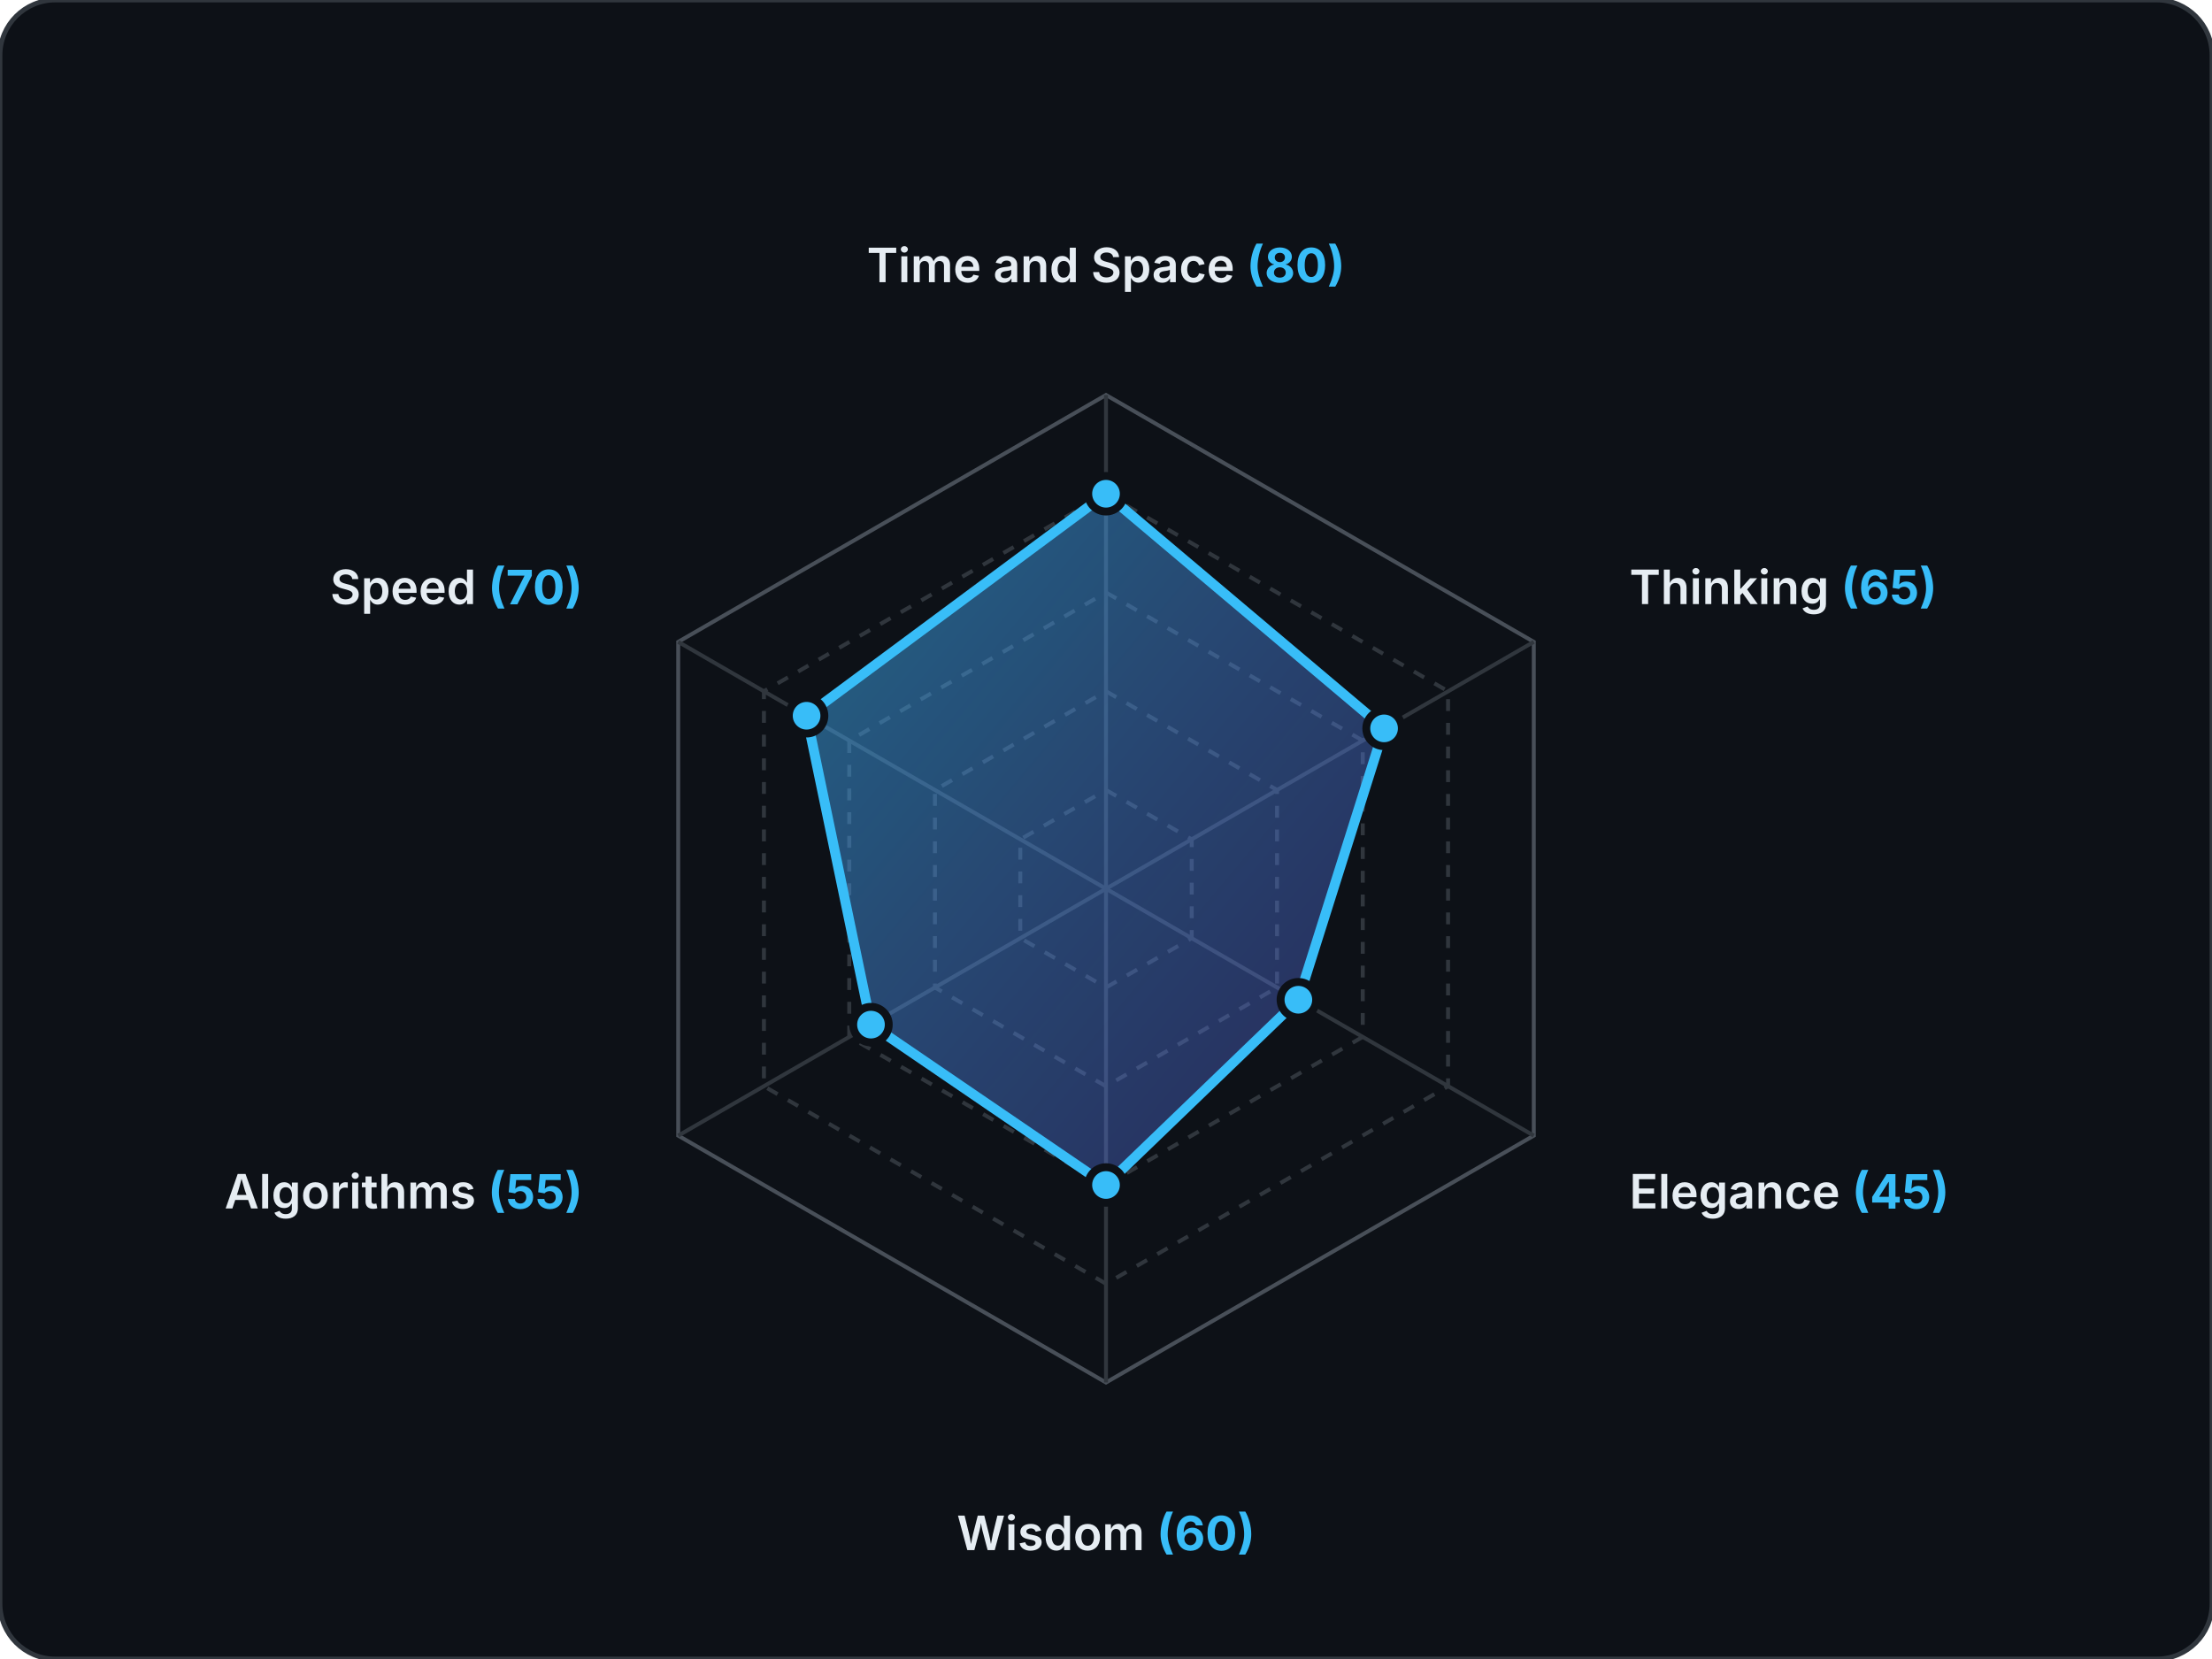
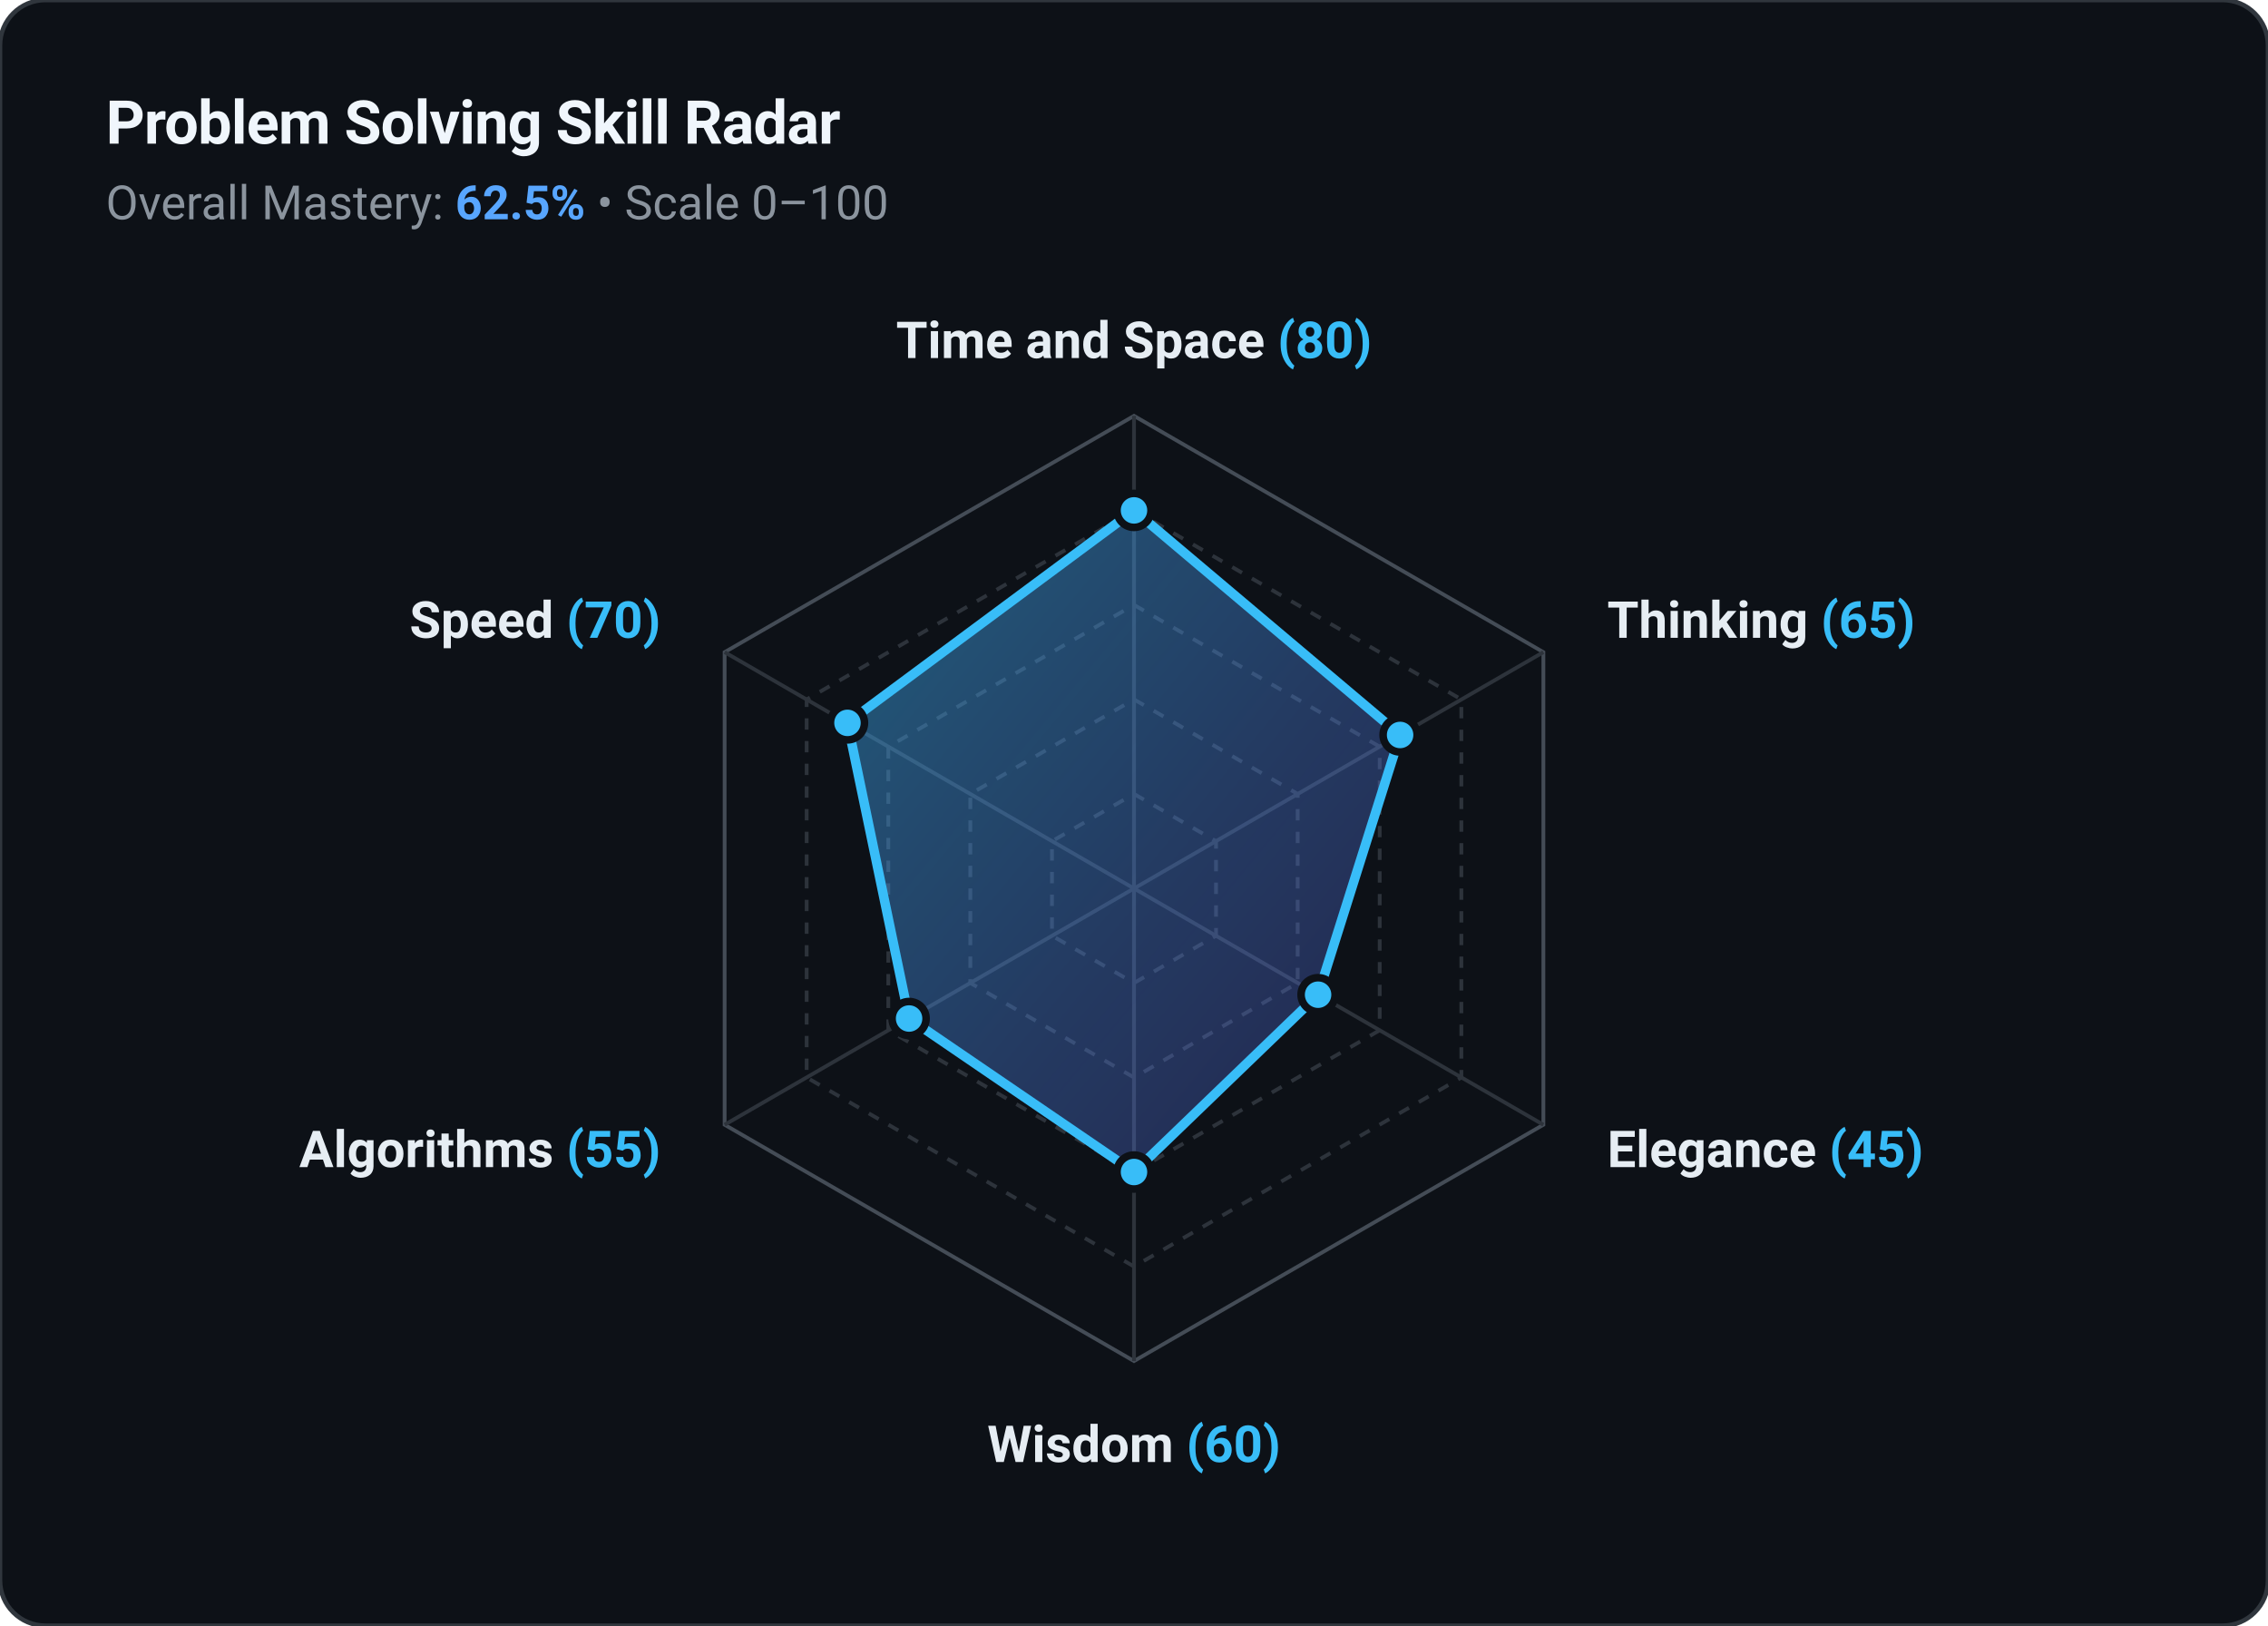
- <svg xmlns="http://www.w3.org/2000/svg" viewBox="0 0 560 420" width="560" height="420">
+ <svg xmlns="http://www.w3.org/2000/svg" viewBox="0 0 600 430" width="600" height="430">
  <defs>
    <linearGradient id="polyGrad" x1="0%" y1="0%" x2="100%" y2="100%">
-       <stop offset="0%" stop-color="#38bdf8" stop-opacity="0.5" />
-       <stop offset="100%" stop-color="#6366f1" stop-opacity="0.3" />
+       <stop offset="0%" stop-color="#38bdf8" stop-opacity="0.45" />
+       <stop offset="100%" stop-color="#6366f1" stop-opacity="0.25" />
    </linearGradient>
-     <filter id="glow" x="-20%" y="-20%" width="140%" height="140%">
-       <feGaussianBlur stdDeviation="3" result="blur" />
-       <feComposite in="SourceGraphic" in2="blur" operator="over" />
-     </filter>
  </defs>
-   <rect width="560" height="420" rx="14" fill="#0d1117" stroke="#30363d" stroke-width="1.2" />
-   <polygon points="280.0,200.0 301.7,212.5 301.7,237.5 280.0,250.0 258.3,237.5 258.3,212.5" fill="none" stroke="#30363d" stroke-width="1" stroke-dasharray="3,3" />
-   <polygon points="280.0,175.0 323.3,200.0 323.3,250.0 280.0,275.0 236.7,250.0 236.7,200.0" fill="none" stroke="#30363d" stroke-width="1" stroke-dasharray="3,3" />
-   <polygon points="280.0,150.0 345.0,187.5 345.0,262.5 280.0,300.0 215.0,262.5 215.0,187.5" fill="none" stroke="#30363d" stroke-width="1" stroke-dasharray="3,3" />
-   <polygon points="280.0,125.0 366.6,175.0 366.6,275.0 280.0,325.0 193.4,275.0 193.4,175.0" fill="none" stroke="#30363d" stroke-width="1" stroke-dasharray="3,3" />
-   <polygon points="280.0,100.0 388.3,162.5 388.3,287.5 280.0,350.0 171.7,287.5 171.7,162.5" fill="none" stroke="#484f58" stroke-width="1" />
-   <line x1="280.0" y1="225.0" x2="280.0" y2="100.0" stroke="#30363d" stroke-width="1" />
-   <line x1="280.0" y1="225.0" x2="388.3" y2="162.5" stroke="#30363d" stroke-width="1" />
-   <line x1="280.0" y1="225.0" x2="388.3" y2="287.5" stroke="#30363d" stroke-width="1" />
-   <line x1="280.0" y1="225.0" x2="280.0" y2="350.0" stroke="#30363d" stroke-width="1" />
-   <line x1="280.0" y1="225.0" x2="171.7" y2="287.5" stroke="#30363d" stroke-width="1" />
-   <line x1="280.0" y1="225.0" x2="171.7" y2="162.5" stroke="#30363d" stroke-width="1" />
-   <polygon points="280.0,125.0 350.4,184.4 328.7,253.1 280.0,300.0 220.5,259.4 204.2,181.2" fill="url(#polyGrad)" stroke="#38bdf8" stroke-width="2.5" stroke-linejoin="round" />
-   <circle cx="280.0" cy="125.0" r="4.5" fill="#38bdf8" stroke="#0d1117" stroke-width="2" />
-   <circle cx="350.4" cy="184.4" r="4.5" fill="#38bdf8" stroke="#0d1117" stroke-width="2" />
-   <circle cx="328.7" cy="253.1" r="4.5" fill="#38bdf8" stroke="#0d1117" stroke-width="2" />
-   <circle cx="280.0" cy="300.0" r="4.5" fill="#38bdf8" stroke="#0d1117" stroke-width="2" />
-   <circle cx="220.5" cy="259.4" r="4.5" fill="#38bdf8" stroke="#0d1117" stroke-width="2" />
-   <circle cx="204.2" cy="181.2" r="4.5" fill="#38bdf8" stroke="#0d1117" stroke-width="2" />
-   <text x="280.0" y="67.0" fill="#e6edf3" font-family="system-ui, -apple-system, sans-serif" font-size="12" font-weight="600" text-anchor="middle" dominant-baseline="middle">Time and Space <tspan fill="#38bdf8" font-weight="bold">(80)</tspan>
+   <rect width="600" height="430" rx="12" fill="#0d1117" stroke="#30363d" stroke-width="1.2" />
+   <text x="28" y="38" fill="#f0f6fc" font-family="-apple-system, BlinkMacSystemFont, 'Segoe UI', Roboto, Helvetica, Arial, sans-serif" font-size="16" font-weight="700" letter-spacing="-0.2px">Problem Solving Skill Radar</text>
+   <text x="28" y="58" fill="#8b949e" font-family="-apple-system, BlinkMacSystemFont, 'Segoe UI', Roboto, Helvetica, Arial, sans-serif" font-size="12.5">Overall Mastery: <tspan fill="#58a6ff" font-weight="700">62.5%</tspan> • Scale 0–100</text>
+   <polygon points="300.0,210.0 321.7,222.5 321.7,247.5 300.0,260.0 278.3,247.5 278.3,222.5" fill="none" stroke="#2d333b" stroke-width="1" stroke-dasharray="3,3" />
+   <polygon points="300.0,185.0 343.3,210.0 343.3,260.0 300.0,285.0 256.7,260.0 256.7,210.0" fill="none" stroke="#2d333b" stroke-width="1" stroke-dasharray="3,3" />
+   <polygon points="300.0,160.0 365.0,197.5 365.0,272.5 300.0,310.0 235.0,272.5 235.0,197.5" fill="none" stroke="#2d333b" stroke-width="1" stroke-dasharray="3,3" />
+   <polygon points="300.0,135.0 386.6,185.0 386.6,285.0 300.0,335.0 213.4,285.0 213.4,185.0" fill="none" stroke="#2d333b" stroke-width="1" stroke-dasharray="3,3" />
+   <polygon points="300.0,110.0 408.3,172.5 408.3,297.5 300.0,360.0 191.7,297.5 191.7,172.5" fill="none" stroke="#444c56" stroke-width="1" />
+   <line x1="300.0" y1="235.0" x2="300.0" y2="110.0" stroke="#2d333b" stroke-width="1" />
+   <line x1="300.0" y1="235.0" x2="408.3" y2="172.5" stroke="#2d333b" stroke-width="1" />
+   <line x1="300.0" y1="235.0" x2="408.3" y2="297.5" stroke="#2d333b" stroke-width="1" />
+   <line x1="300.0" y1="235.0" x2="300.0" y2="360.0" stroke="#2d333b" stroke-width="1" />
+   <line x1="300.0" y1="235.0" x2="191.7" y2="297.5" stroke="#2d333b" stroke-width="1" />
+   <line x1="300.0" y1="235.0" x2="191.7" y2="172.5" stroke="#2d333b" stroke-width="1" />
+   <polygon points="300.0,135.0 370.4,194.4 348.7,263.1 300.0,310.0 240.5,269.4 224.2,191.2" fill="url(#polyGrad)" stroke="#38bdf8" stroke-width="2.5" stroke-linejoin="round" />
+   <circle cx="300.0" cy="135.0" r="4.5" fill="#38bdf8" stroke="#0d1117" stroke-width="2" />
+   <circle cx="370.4" cy="194.4" r="4.5" fill="#38bdf8" stroke="#0d1117" stroke-width="2" />
+   <circle cx="348.7" cy="263.1" r="4.5" fill="#38bdf8" stroke="#0d1117" stroke-width="2" />
+   <circle cx="300.0" cy="310.0" r="4.5" fill="#38bdf8" stroke="#0d1117" stroke-width="2" />
+   <circle cx="240.5" cy="269.4" r="4.5" fill="#38bdf8" stroke="#0d1117" stroke-width="2" />
+   <circle cx="224.2" cy="191.2" r="4.5" fill="#38bdf8" stroke="#0d1117" stroke-width="2" />
+   <text x="300.0" y="91.0" fill="#e6edf3" font-family="-apple-system, BlinkMacSystemFont, 'Segoe UI', Roboto, Helvetica, Arial, sans-serif" font-size="13.5" font-weight="600" text-anchor="middle" dominant-baseline="middle">Time and Space <tspan fill="#38bdf8" font-weight="700">(80)</tspan>
  </text>
-   <text x="412.5" y="148.5" fill="#e6edf3" font-family="system-ui, -apple-system, sans-serif" font-size="12" font-weight="600" text-anchor="start" dominant-baseline="middle">Thinking <tspan fill="#38bdf8" font-weight="bold">(65)</tspan>
+   <text x="425.2" y="165.0" fill="#e6edf3" font-family="-apple-system, BlinkMacSystemFont, 'Segoe UI', Roboto, Helvetica, Arial, sans-serif" font-size="13.5" font-weight="600" text-anchor="start" dominant-baseline="middle">Thinking <tspan fill="#38bdf8" font-weight="700">(65)</tspan>
  </text>
-   <text x="412.5" y="301.5" fill="#e6edf3" font-family="system-ui, -apple-system, sans-serif" font-size="12" font-weight="600" text-anchor="start" dominant-baseline="middle">Elegance <tspan fill="#38bdf8" font-weight="bold">(45)</tspan>
+   <text x="425.2" y="305.0" fill="#e6edf3" font-family="-apple-system, BlinkMacSystemFont, 'Segoe UI', Roboto, Helvetica, Arial, sans-serif" font-size="13.5" font-weight="600" text-anchor="start" dominant-baseline="middle">Elegance <tspan fill="#38bdf8" font-weight="700">(45)</tspan>
  </text>
-   <text x="280.0" y="388.0" fill="#e6edf3" font-family="system-ui, -apple-system, sans-serif" font-size="12" font-weight="600" text-anchor="middle" dominant-baseline="middle">Wisdom <tspan fill="#38bdf8" font-weight="bold">(60)</tspan>
+   <text x="300.0" y="383.0" fill="#e6edf3" font-family="-apple-system, BlinkMacSystemFont, 'Segoe UI', Roboto, Helvetica, Arial, sans-serif" font-size="13.5" font-weight="600" text-anchor="middle" dominant-baseline="middle">Wisdom <tspan fill="#38bdf8" font-weight="700">(60)</tspan>
  </text>
-   <text x="147.5" y="301.5" fill="#e6edf3" font-family="system-ui, -apple-system, sans-serif" font-size="12" font-weight="600" text-anchor="end" dominant-baseline="middle">Algorithms <tspan fill="#38bdf8" font-weight="bold">(55)</tspan>
+   <text x="174.8" y="305.0" fill="#e6edf3" font-family="-apple-system, BlinkMacSystemFont, 'Segoe UI', Roboto, Helvetica, Arial, sans-serif" font-size="13.5" font-weight="600" text-anchor="end" dominant-baseline="middle">Algorithms <tspan fill="#38bdf8" font-weight="700">(55)</tspan>
  </text>
-   <text x="147.5" y="148.5" fill="#e6edf3" font-family="system-ui, -apple-system, sans-serif" font-size="12" font-weight="600" text-anchor="end" dominant-baseline="middle">Speed <tspan fill="#38bdf8" font-weight="bold">(70)</tspan>
+   <text x="174.8" y="165.0" fill="#e6edf3" font-family="-apple-system, BlinkMacSystemFont, 'Segoe UI', Roboto, Helvetica, Arial, sans-serif" font-size="13.5" font-weight="600" text-anchor="end" dominant-baseline="middle">Speed <tspan fill="#38bdf8" font-weight="700">(70)</tspan>
  </text>
</svg>
